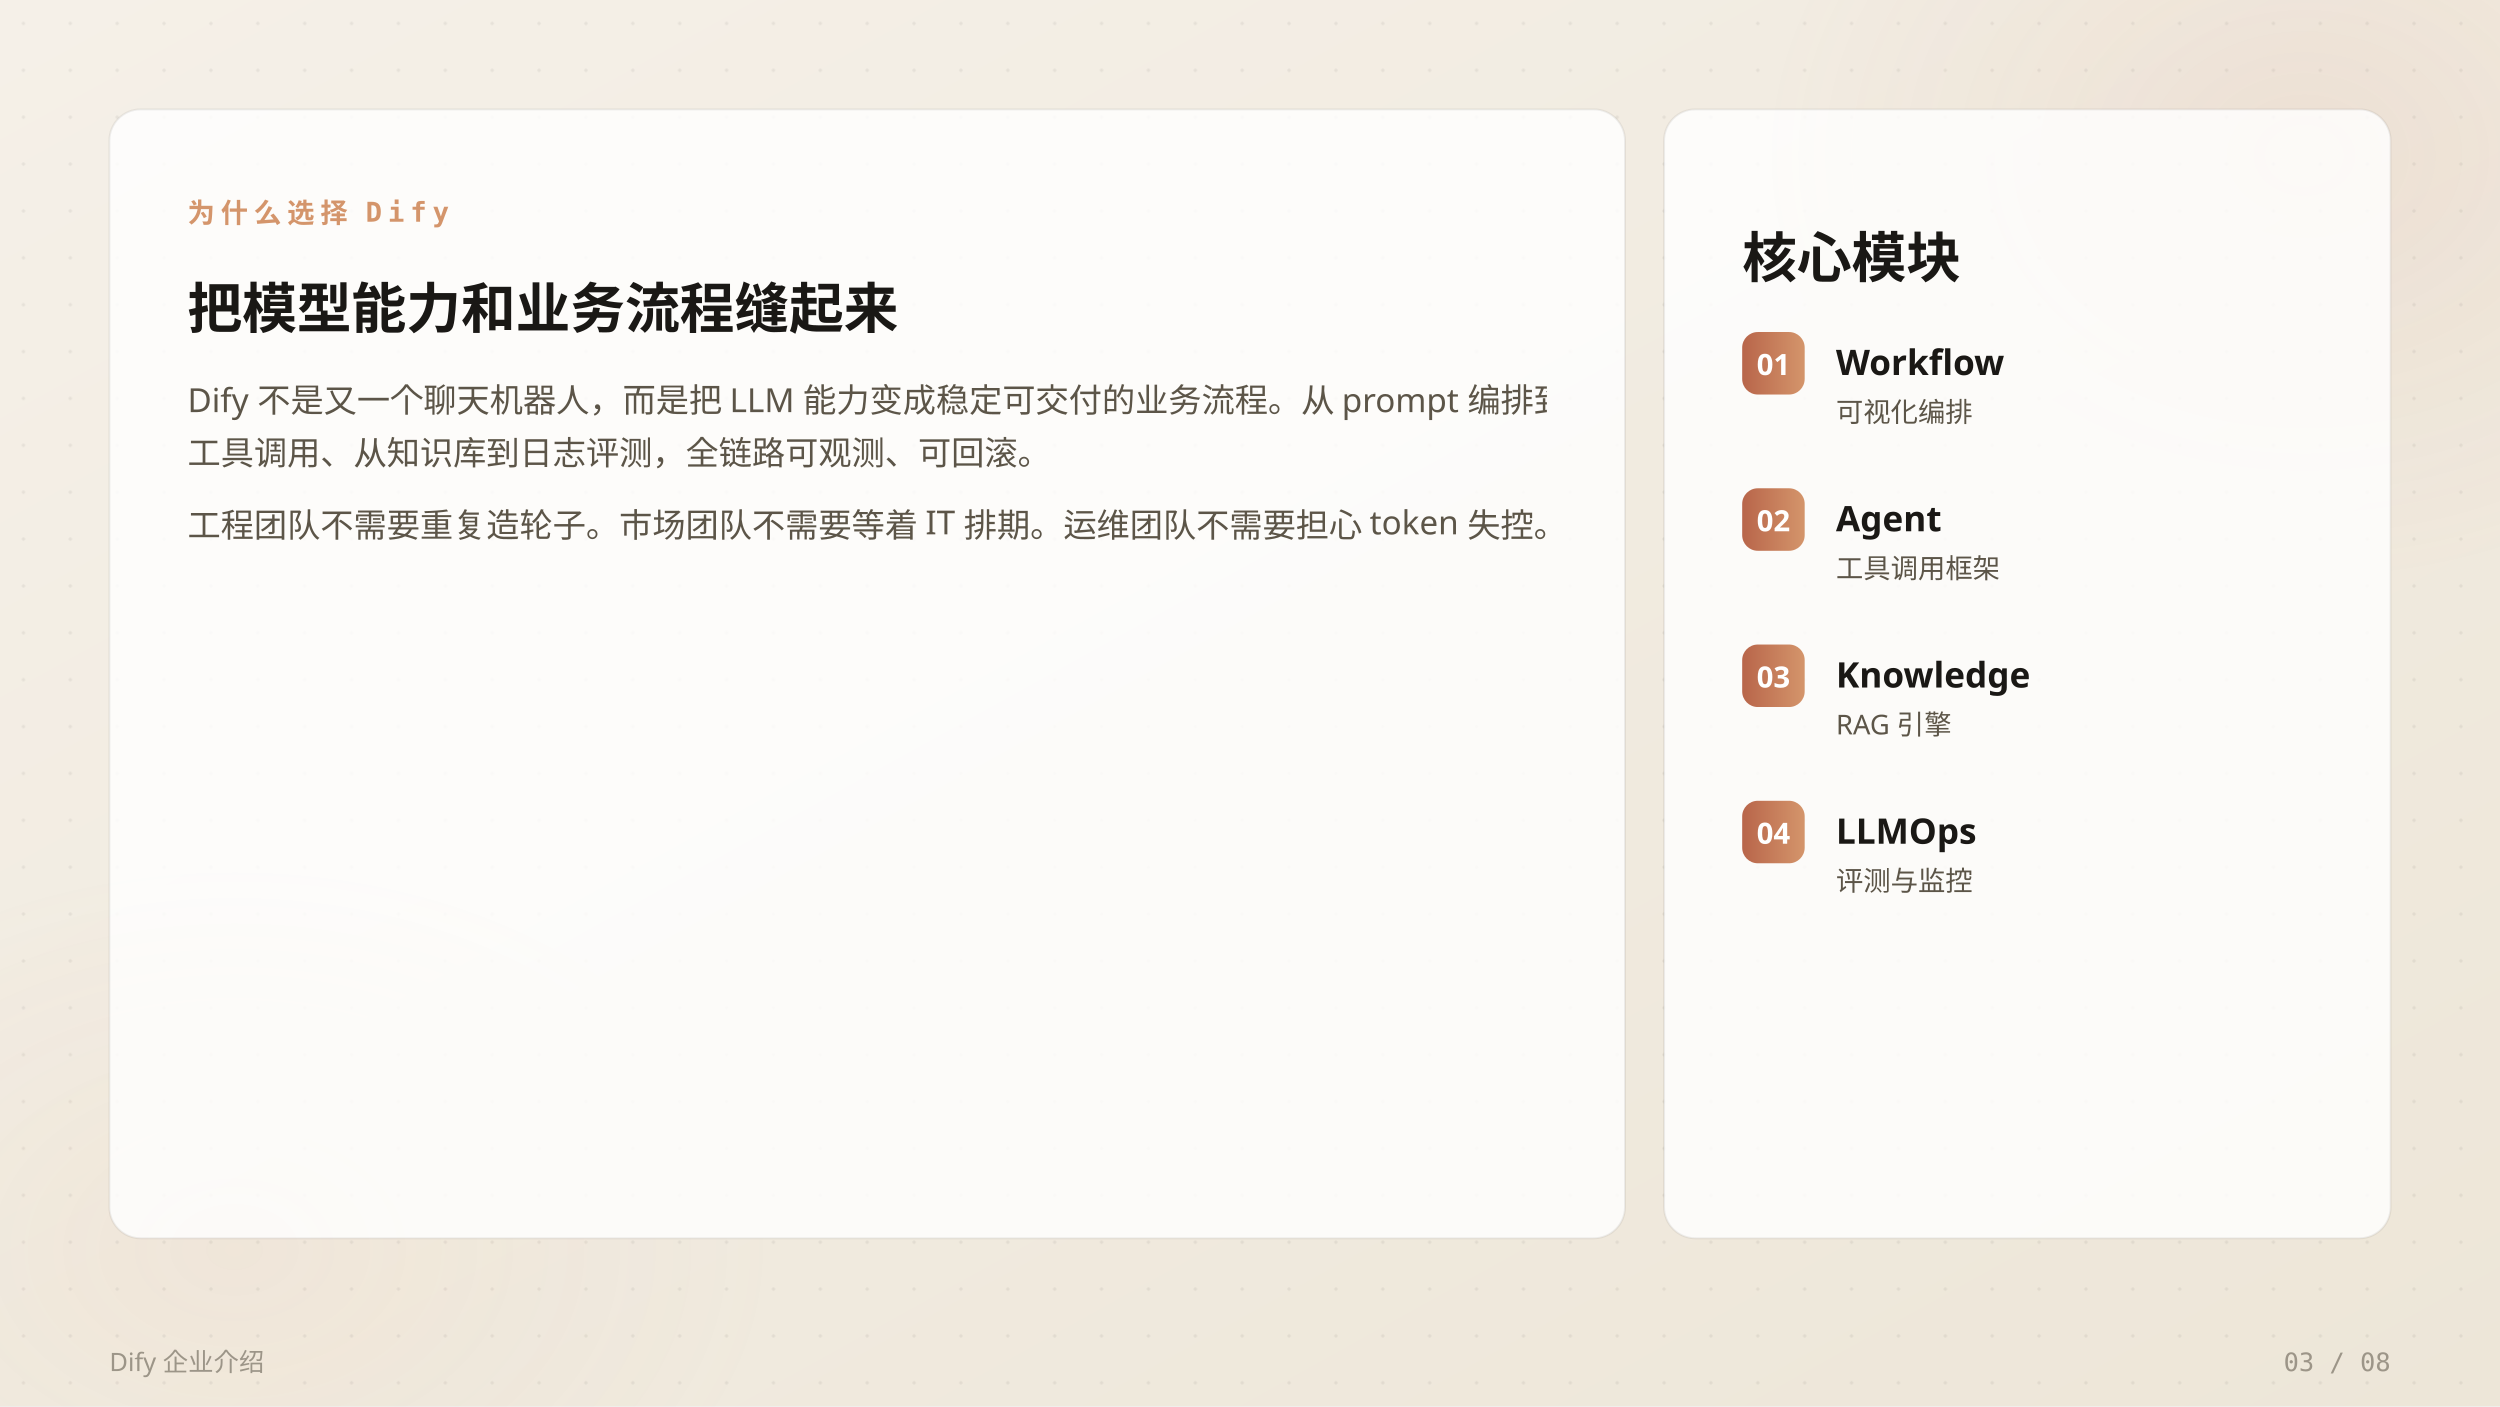
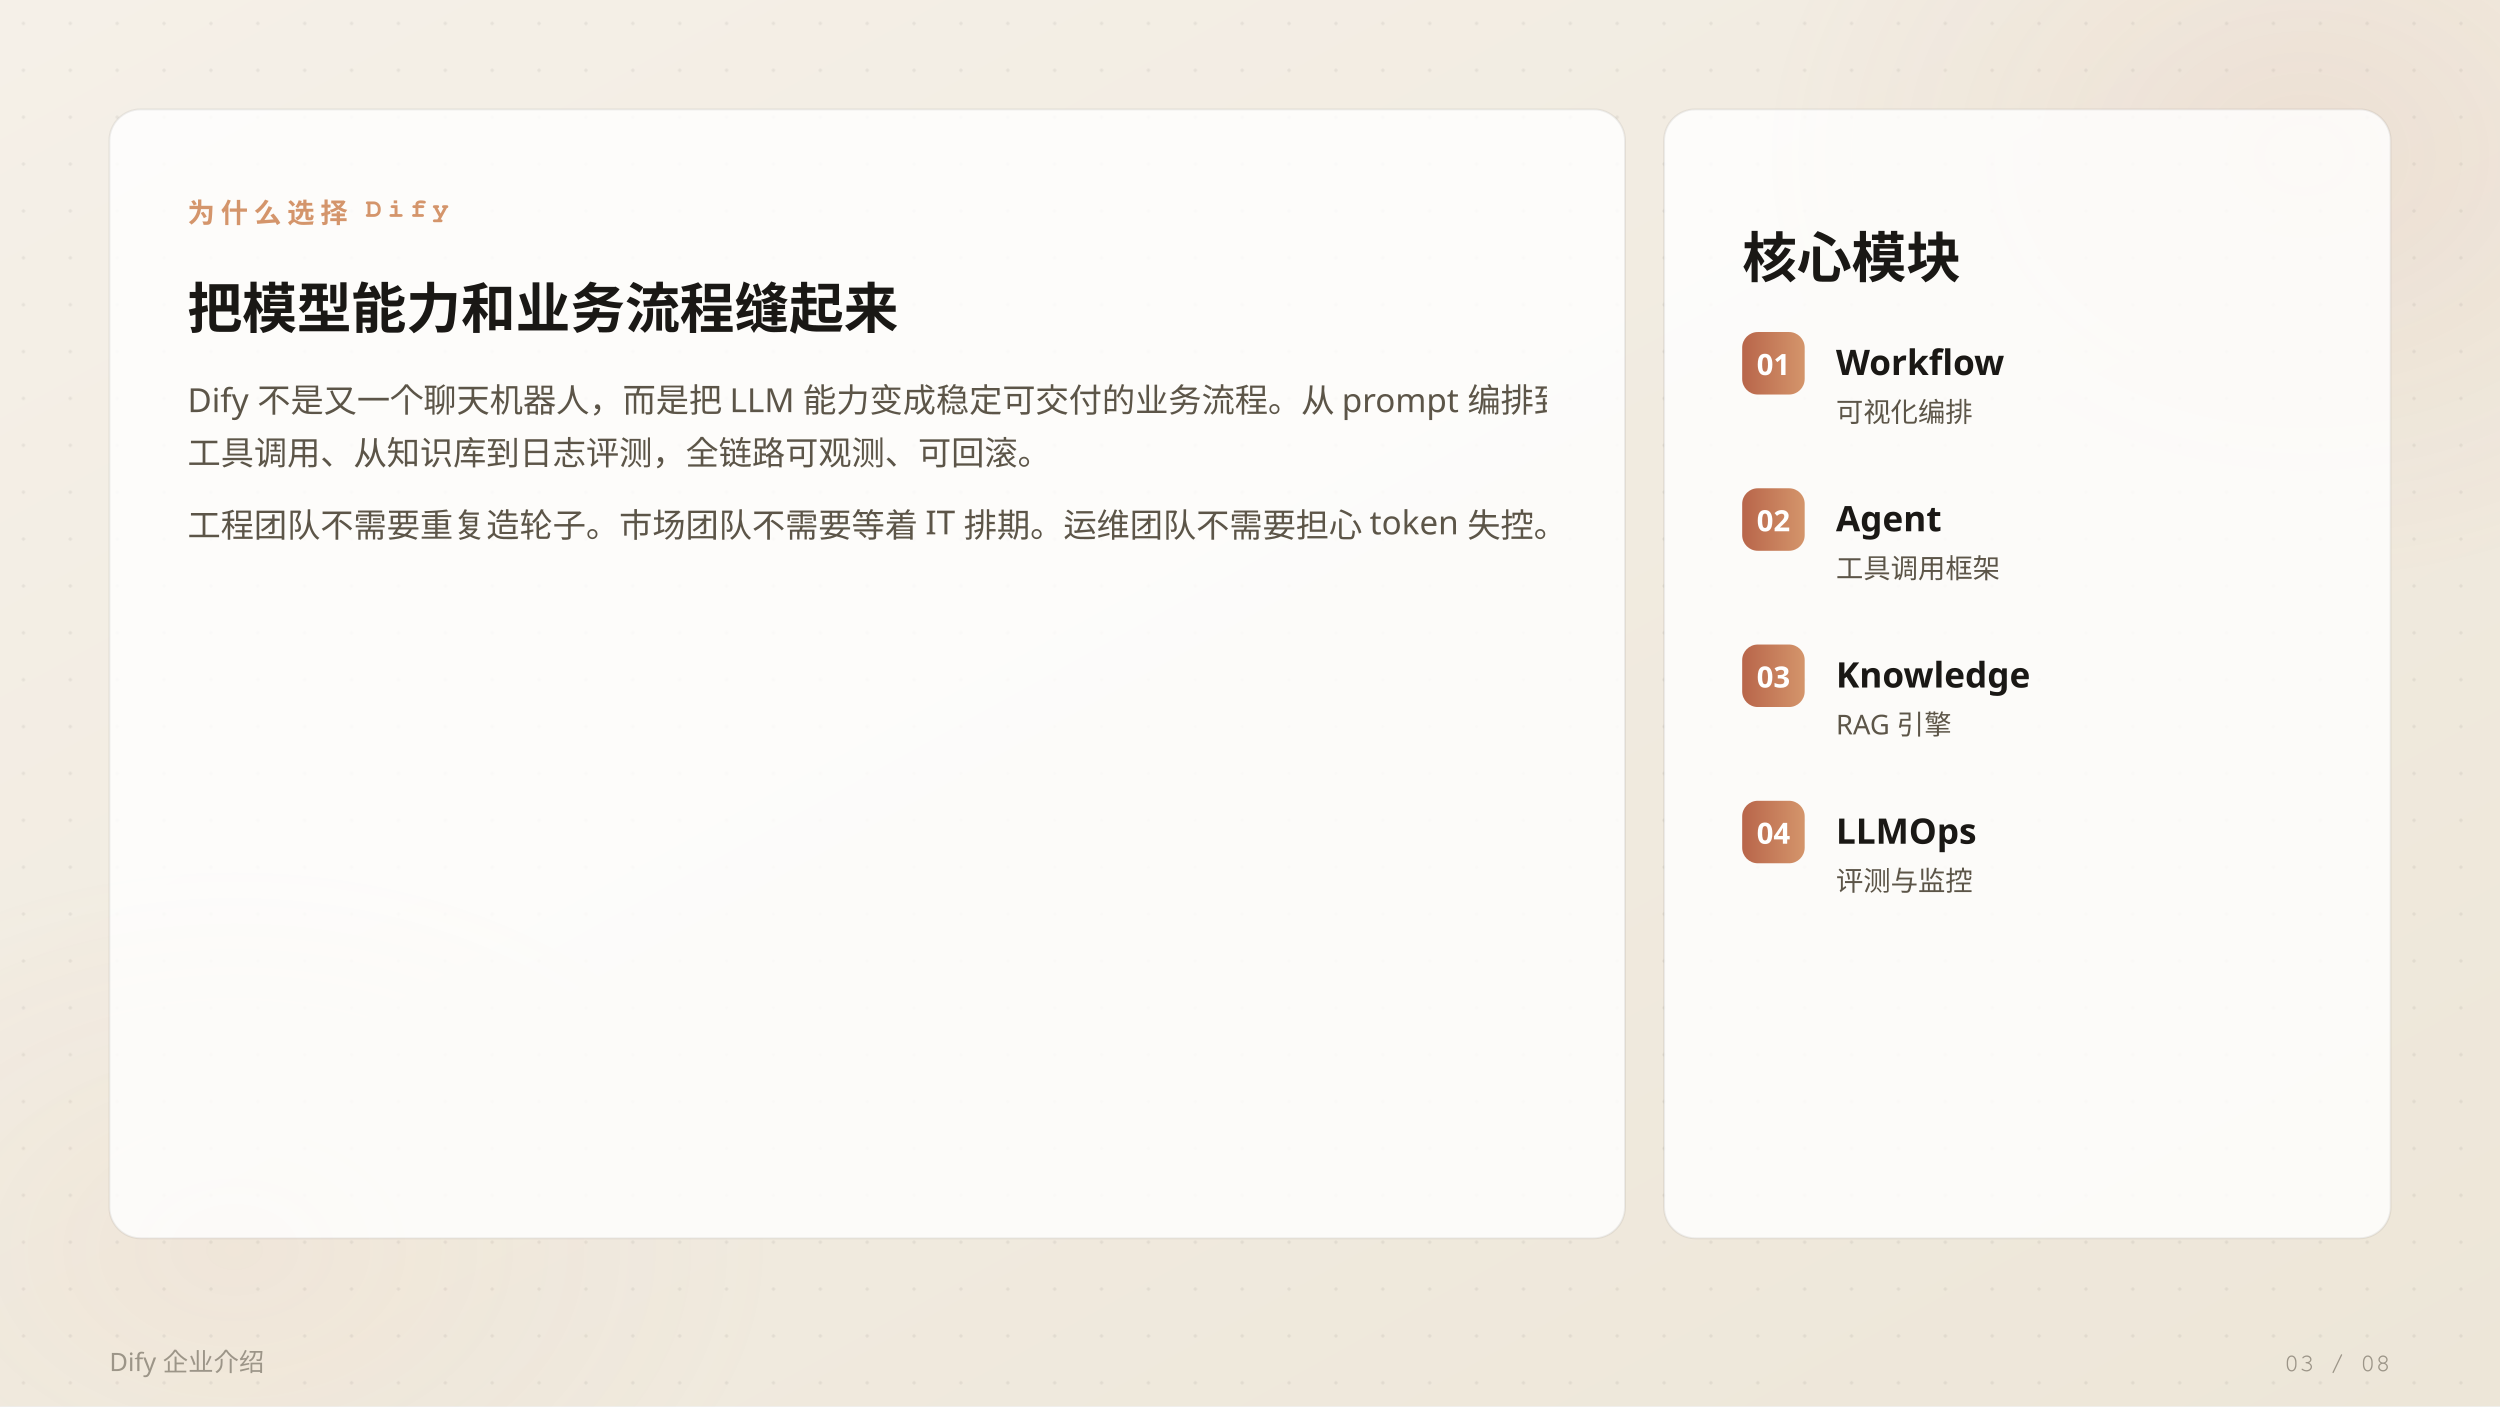
<svg xmlns="http://www.w3.org/2000/svg" viewBox="0 0 1280 720" width="1280" height="720">
  <defs>
    <linearGradient id="bg-grad" x1="0%" y1="0%" x2="100%" y2="100%">
      <stop offset="0%" stop-color="#F5F0E8" />
      <stop offset="100%" stop-color="#EDE6D8" />
    </linearGradient>
    <linearGradient id="accent-grad" x1="0%" y1="0%" x2="100%" y2="0%">
      <stop offset="0%" stop-color="#B8654A" />
      <stop offset="100%" stop-color="#D4956B" />
    </linearGradient>
    <linearGradient id="accent-grad-v" x1="0%" y1="0%" x2="0%" y2="100%">
      <stop offset="0%" stop-color="#B8654A" />
      <stop offset="100%" stop-color="#D4956B" />
    </linearGradient>
    <radialGradient id="spot-1" cx="50%" cy="50%" r="50%">
      <stop offset="0%" stop-color="#B8654A" stop-opacity="0.08" />
      <stop offset="100%" stop-color="#B8654A" stop-opacity="0" />
    </radialGradient>
    <radialGradient id="spot-2" cx="50%" cy="50%" r="50%">
      <stop offset="0%" stop-color="#D4956B" stop-opacity="0.06" />
      <stop offset="100%" stop-color="#D4956B" stop-opacity="0" />
    </radialGradient>
    <pattern id="bg-texture" width="24" height="24" patternUnits="userSpaceOnUse">
      <circle cx="12" cy="12" r="0.9" fill="#1a1815" fill-opacity="0.06" />
    </pattern>
  </defs>
  <style type="text/css">
-     text { font-family: 'Noto Sans SC', 'PingFang SC', 'Microsoft YaHei', sans-serif; }
-     .mono { font-family: 'IBM Plex Mono', 'SF Mono', 'JetBrains Mono', Menlo, monospace; }
-     .eyebrow { font-size: 14px; fill: #D4956B; letter-spacing: 3px; font-weight: 600; font-family: 'IBM Plex Mono', 'SF Mono', 'JetBrains Mono', Menlo, monospace; }
-     .h1 { font-size: 56px; fill: #1a1815; font-weight: 700; font-family: 'Noto Serif SC', 'Playfair Display', 'Times New Roman', serif; }
-     .h2 { font-size: 42px; fill: #1a1815; font-weight: 700; font-family: 'Noto Serif SC', 'Playfair Display', 'Times New Roman', serif; }
-     .h3 { font-size: 28px; fill: #1a1815; font-weight: 600; font-family: 'Noto Serif SC', 'Playfair Display', 'Times New Roman', serif; }
-     .h4 { font-size: 20px; fill: #1a1815; font-weight: 600; font-family: 'Noto Serif SC', 'Playfair Display', 'Times New Roman', serif; }
+     text { font-family: 'PingFang SC', 'Noto Sans SC', 'Microsoft YaHei', sans-serif; }
+     .mono { font-family: 'Menlo', 'SF Mono', 'IBM Plex Mono', 'Courier', monospace; }
+     .eyebrow { font-size: 14px; fill: #D4956B; letter-spacing: 3px; font-weight: 600; font-family: 'Menlo', 'SF Mono', 'IBM Plex Mono', 'Courier', monospace; }
+     .h1 { font-size: 56px; fill: #1a1815; font-weight: 700; font-family: 'Songti SC', 'Noto Serif SC', 'STKaiti', 'Times New Roman', serif; }
+     .h2 { font-size: 42px; fill: #1a1815; font-weight: 700; font-family: 'Songti SC', 'Noto Serif SC', 'STKaiti', 'Times New Roman', serif; }
+     .h3 { font-size: 28px; fill: #1a1815; font-weight: 600; font-family: 'Songti SC', 'Noto Serif SC', 'STKaiti', 'Times New Roman', serif; }
+     .h4 { font-size: 20px; fill: #1a1815; font-weight: 600; font-family: 'Songti SC', 'Noto Serif SC', 'STKaiti', 'Times New Roman', serif; }
    .body { font-size: 17px; fill: #5c5548; }
    .small { font-size: 13px; fill: #9c9588; }
-     .stat-huge { font-size: 100px; fill: #1a1815; font-weight: 800; font-family: 'Noto Serif SC', 'Playfair Display', 'Times New Roman', serif; }
+     .stat-huge { font-size: 100px; fill: #1a1815; font-weight: 800; font-family: 'Songti SC', 'Noto Serif SC', 'STKaiti', 'Times New Roman', serif; }
    .stat-unit { font-size: 26px; fill: #5c5548; font-weight: 500; }
  </style>
  <rect width="1280" height="720" fill="url(#bg-grad)" />
  <rect width="1280" height="720" fill="url(#bg-texture)" />
  <ellipse cx="1180" cy="80" rx="280" ry="220" fill="url(#spot-1)" />
  <ellipse cx="120" cy="640" rx="280" ry="200" fill="url(#spot-2)" />
  <g transform="translate(56, 56)">
    <rect x="0" y="0" width="776" height="578" rx="16" fill="#FFFFFF" fill-opacity="0.82" stroke="#1a1815" stroke-opacity="0.07" stroke-width="1" />
    <svg x="40" y="40" width="696" height="498" viewBox="0 0 696 498">
      <text x="0" y="18" class="eyebrow">为什么选择 Dify</text>
      <text x="0" y="72" class="h3">把模型能力和业务流程缝起来</text>
      <text x="0" y="115" font-size="17" fill="#5c5548">Dify 不是又一个聊天机器人，而是把 LLM 能力变成稳定可交付的业务流程。从 prompt 编排到</text>
      <text x="0" y="142" font-size="17" fill="#5c5548">工具调用、从知识库到日志评测，全链路可观测、可回滚。</text>
      <text x="0" y="179" font-size="17" fill="#5c5548">工程团队不需要重复造轮子。市场团队不需要等着 IT 排期。运维团队不需要担心 token 失控。</text>
    </svg>
  </g>
  <g transform="translate(852, 56)">
    <rect x="0" y="0" width="372" height="578" rx="16" fill="#FFFFFF" fill-opacity="0.82" stroke="#1a1815" stroke-opacity="0.07" stroke-width="1" />
    <svg x="40" y="40" width="292" height="498" viewBox="0 0 292 498">
      <text x="0" y="46" class="h3">核心模块</text>
      <g transform="translate(0, 74)" opacity="1.0">
        <rect x="0" y="0" width="32" height="32" rx="8" fill="url(#accent-grad)" />
        <text x="16" y="22" text-anchor="middle" font-size="15" font-weight="700" fill="#ffffff">01</text>
        <text x="48" y="22" font-size="18" fill="#1a1815" font-weight="600">Workflow</text>
        <text x="48" y="46" font-size="14" fill="#5c5548">可视化编排</text>
      </g>
      <g transform="translate(0, 154)" opacity="1.0">
        <rect x="0" y="0" width="32" height="32" rx="8" fill="url(#accent-grad)" />
        <text x="16" y="22" text-anchor="middle" font-size="15" font-weight="700" fill="#ffffff">02</text>
        <text x="48" y="22" font-size="18" fill="#1a1815" font-weight="600">Agent</text>
        <text x="48" y="46" font-size="14" fill="#5c5548">工具调用框架</text>
      </g>
      <g transform="translate(0, 234)" opacity="1.0">
        <rect x="0" y="0" width="32" height="32" rx="8" fill="url(#accent-grad)" />
        <text x="16" y="22" text-anchor="middle" font-size="15" font-weight="700" fill="#ffffff">03</text>
        <text x="48" y="22" font-size="18" fill="#1a1815" font-weight="600">Knowledge</text>
        <text x="48" y="46" font-size="14" fill="#5c5548">RAG 引擎</text>
      </g>
      <g transform="translate(0, 314)" opacity="1.0">
        <rect x="0" y="0" width="32" height="32" rx="8" fill="url(#accent-grad)" />
        <text x="16" y="22" text-anchor="middle" font-size="15" font-weight="700" fill="#ffffff">04</text>
        <text x="48" y="22" font-size="18" fill="#1a1815" font-weight="600">LLMOps</text>
        <text x="48" y="46" font-size="14" fill="#5c5548">评测与监控</text>
      </g>
    </svg>
  </g>
  <text x="56" y="702" class="small">Dify 企业介绍</text>
  <text x="1224" y="702" class="small mono" text-anchor="end">03 / 08</text>
</svg>
